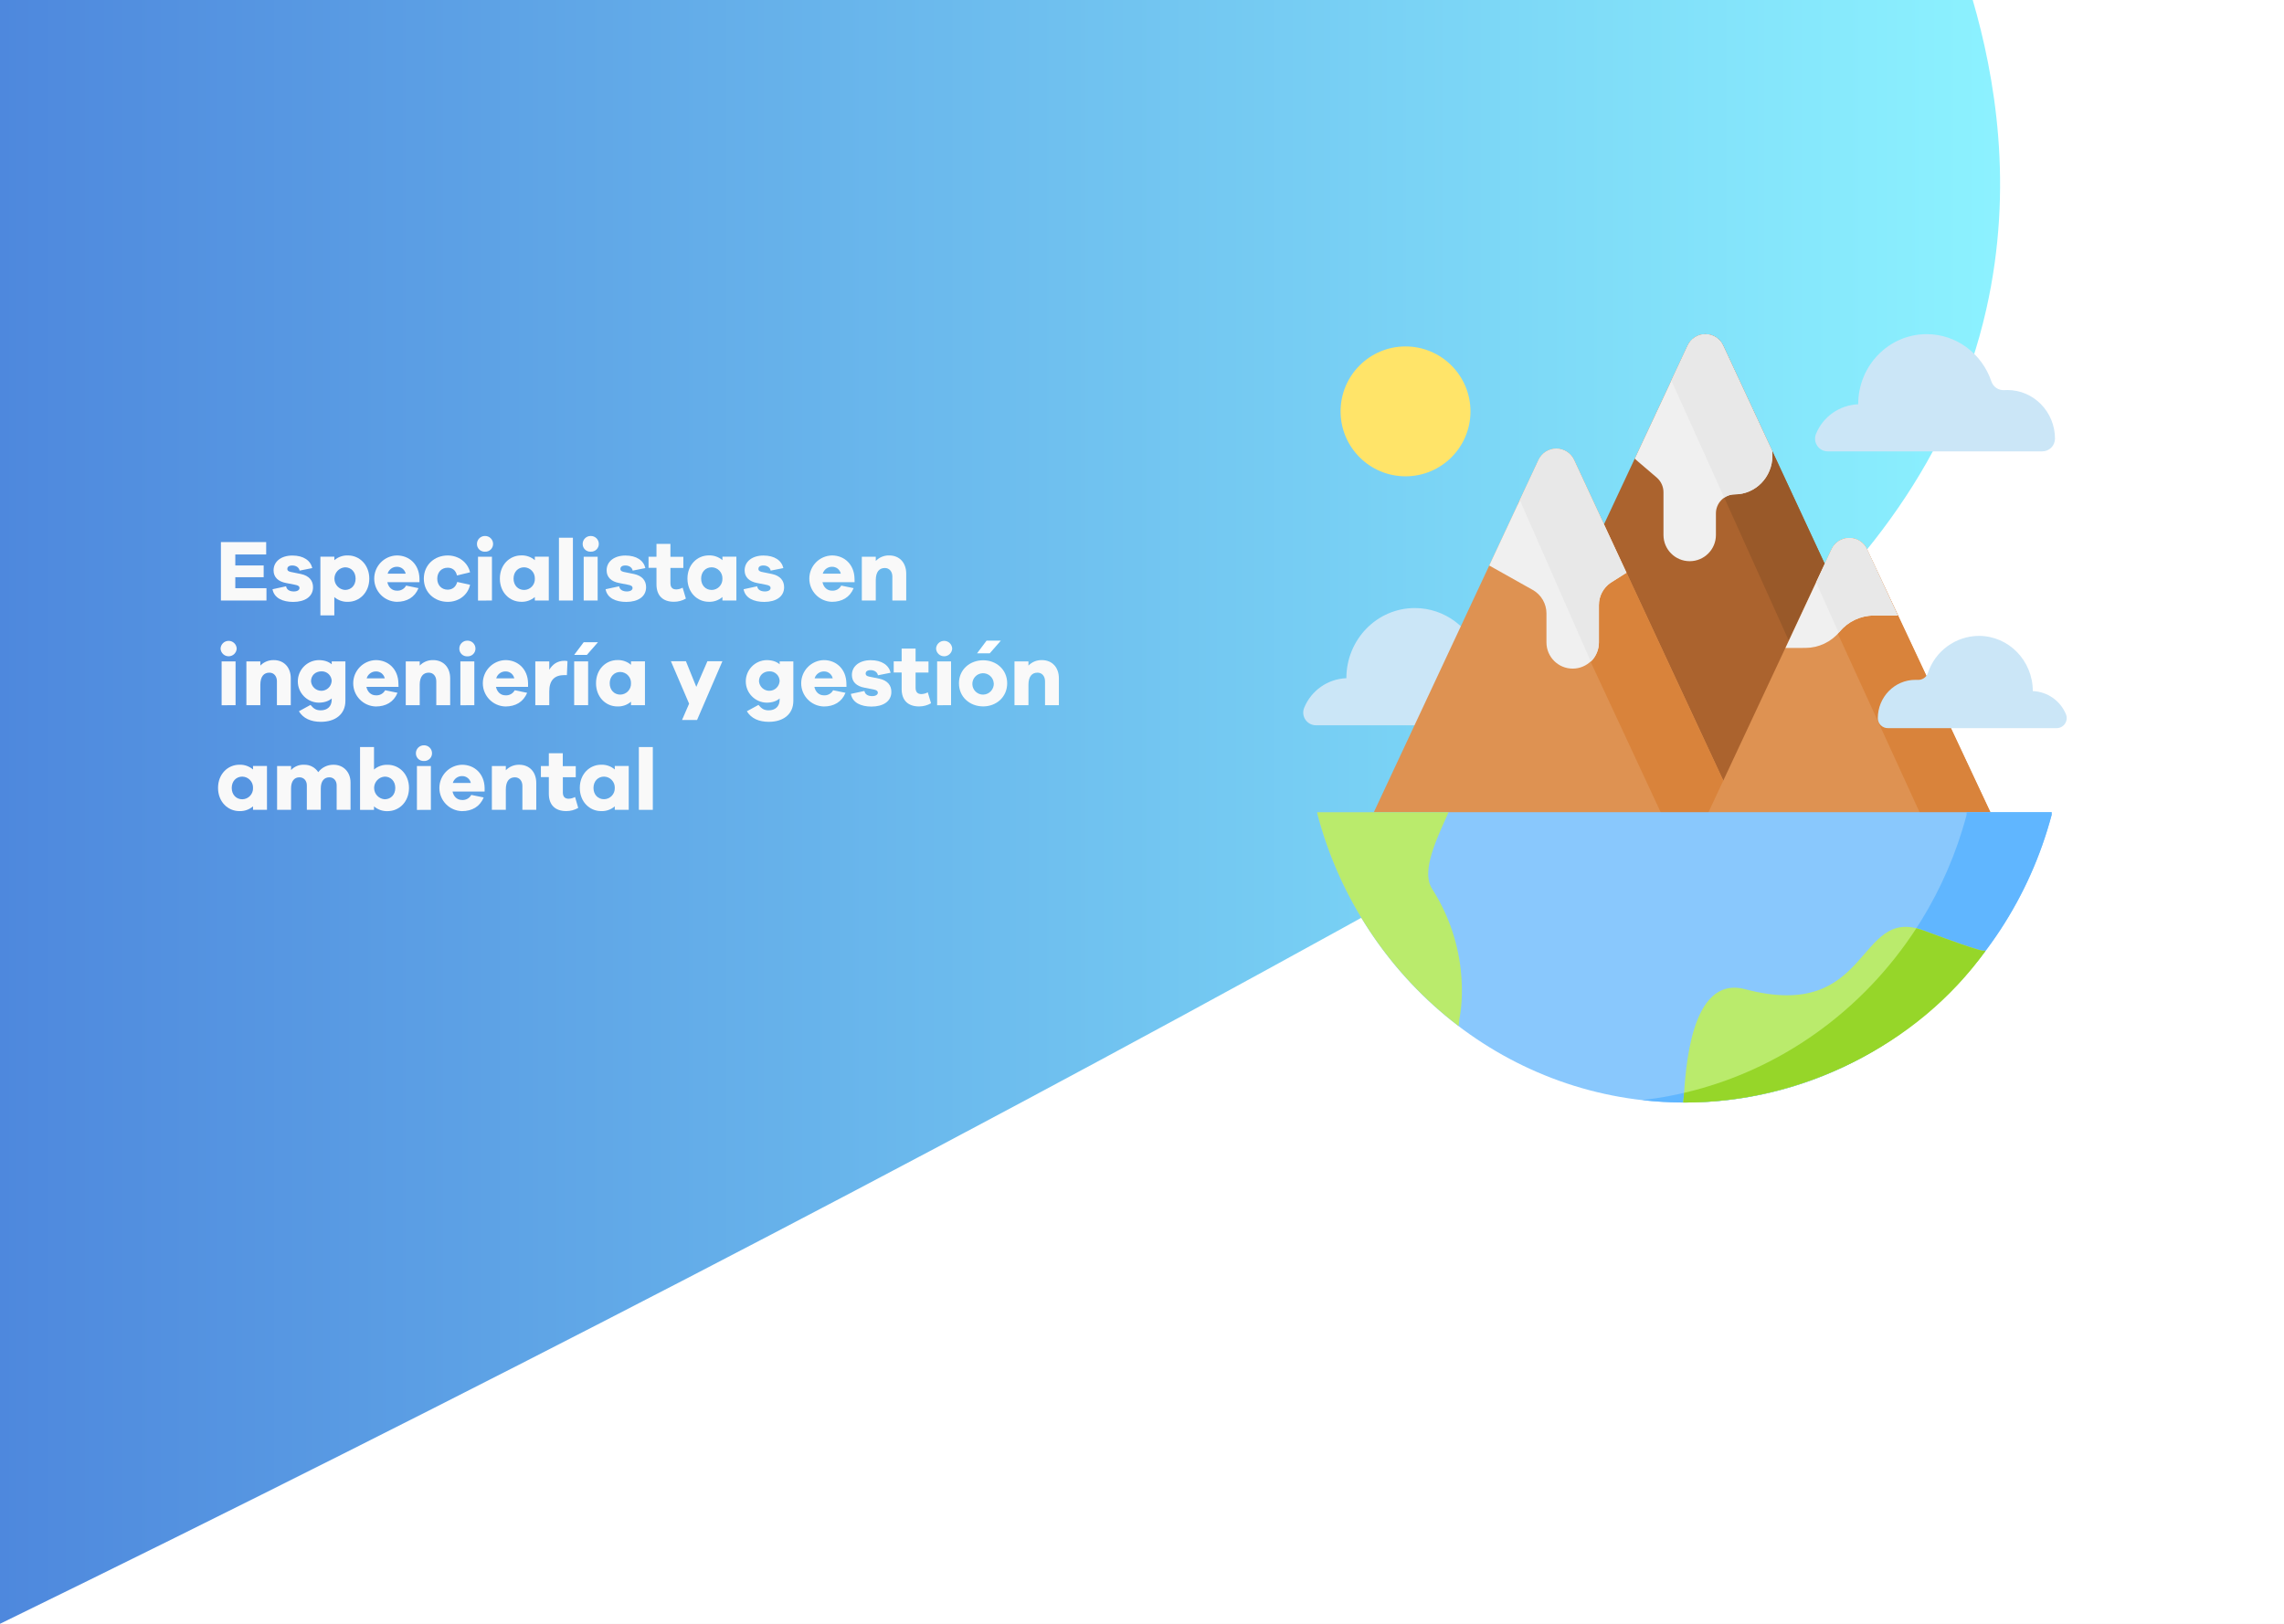
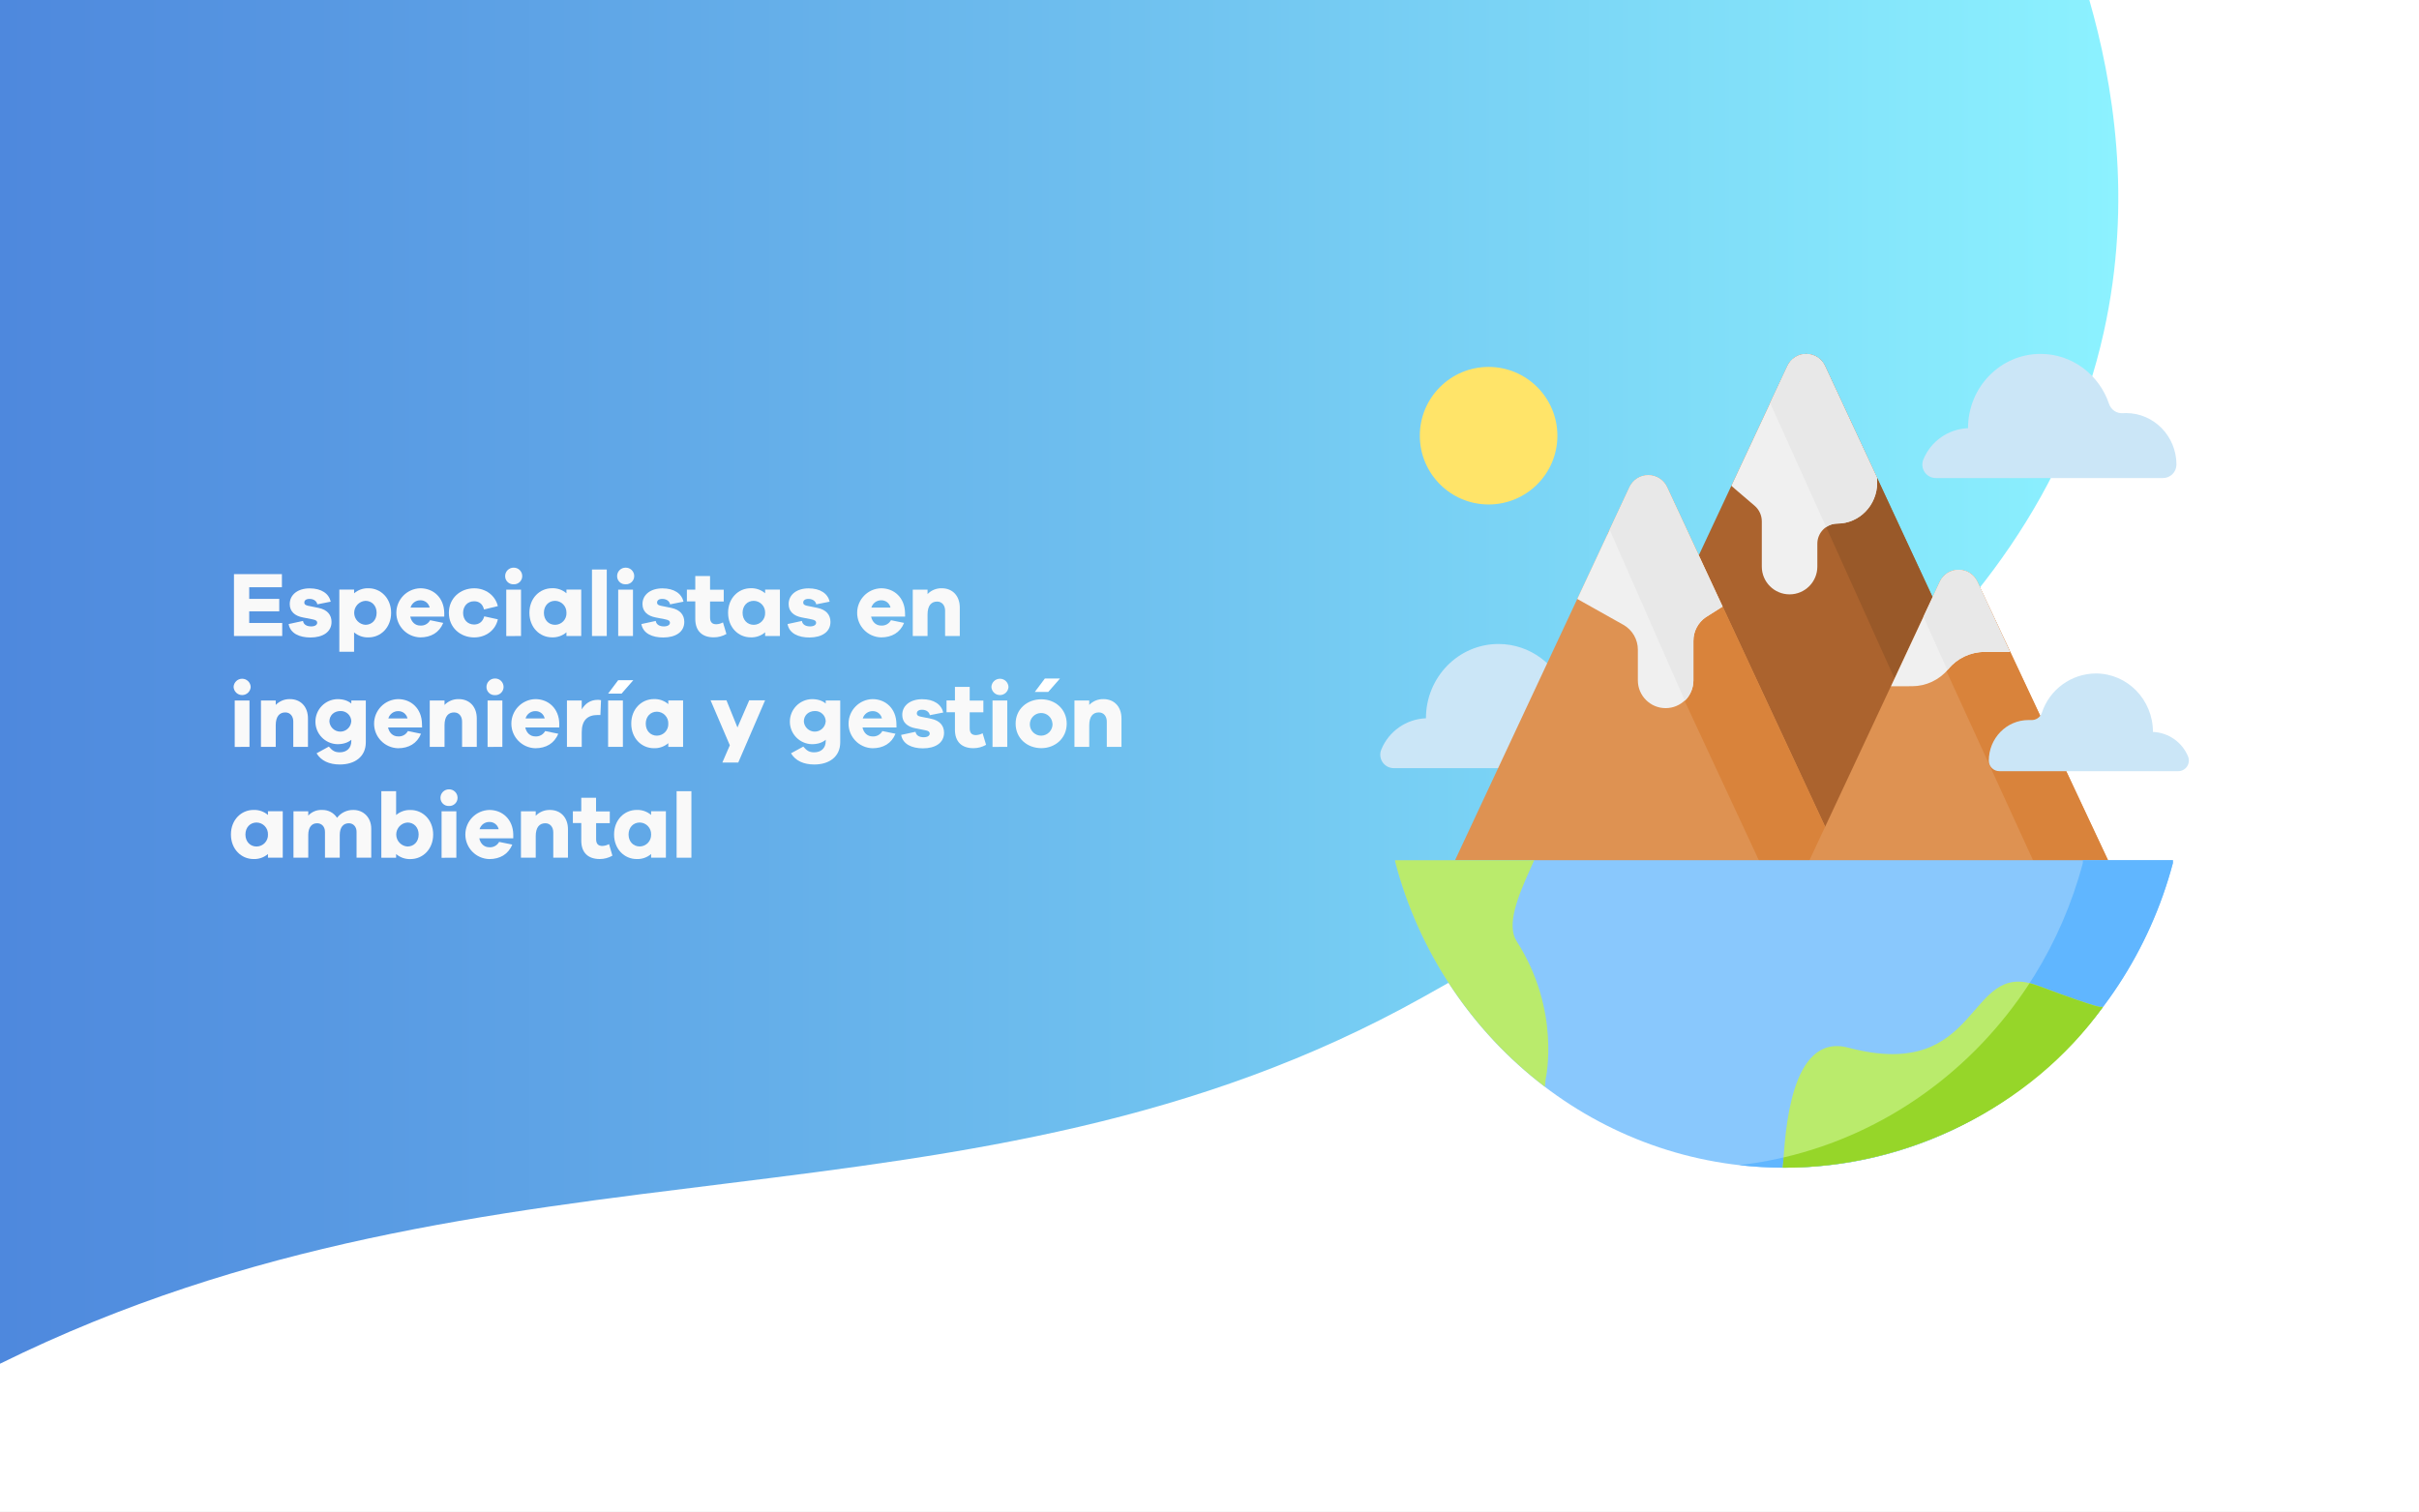
- <svg xmlns="http://www.w3.org/2000/svg" id="Capa_1" data-name="Capa 1" viewBox="0 0 1440 1024">
+ <svg xmlns="http://www.w3.org/2000/svg" id="Capa_1" data-name="Capa 1" viewBox="0 0 1440 900">
  <defs>
    <style>.cls-1{fill:#fff;}.cls-2{fill:url(#Degradado_sin_nombre_29);}.cls-3{fill:#cbe6f7;}.cls-4{fill:#ab632e;}.cls-5{fill:#995929;}.cls-6{fill:#de9252;}.cls-7{fill:#d9833b;}.cls-8{fill:#f0f0f0;}.cls-9{fill:#e8e8e8;}.cls-10{fill:#89c8fd;}.cls-11{fill:#60b6ff;}.cls-12{fill:#baeb6c;}.cls-13{fill:#96d629;}.cls-14{fill:#ffe469;}.cls-15{fill:#f9f9f9;}</style>
-     <linearGradient id="Degradado_sin_nombre_29" y1="512" x2="1261" y2="512" gradientUnits="userSpaceOnUse">
+     <linearGradient id="Degradado_sin_nombre_29" y1="406" x2="1261" y2="406" gradientUnits="userSpaceOnUse">
      <stop offset="0" stop-color="#4e88dd" />
      <stop offset="1" stop-color="#8cf2ff" />
    </linearGradient>
  </defs>
-   <rect class="cls-1" width="1440" height="1024" />
-   <path class="cls-2" d="M0,1024V0H1243.75c13.9,47.85,26.1,117.23,8.56,195C1210.4,380.74,1028,485.24,847,585Q443.45,807.45,0,1024Z" />
+   <rect class="cls-1" width="1440" height="900" />
+   <path class="cls-2" d="M0,812V0H1243.75c13.9,48.56,26.1,119,8.56,197.93C1210.4,386.45,1028,492.52,847,593.77,578,744.3,295.94,665.91,0,812Z" />
  <path class="cls-3" d="M972.93,449.44c0-17-13.44-30.75-30-30.75-.65,0-1.3,0-1.94.07a8.09,8.09,0,0,1-8.19-5.54c-5.84-17.33-21.89-29.77-40.79-29.77-23.84,0-43.16,19.8-43.16,44.23v0a30,30,0,0,0-26.58,18.62,8,8,0,0,0,7.45,11.07H964.89a8,8,0,0,0,8-7.87Z" />
  <path class="cls-4" d="M987.32,381.83,1064,218a12.32,12.32,0,0,1,22.46,0l76.2,163.84-84,193Z" />
  <path class="cls-5" d="M1086.46,218a12.32,12.32,0,0,0-22.46,0l-10.26,21.92L1141.1,433.5l21.56-51.67Z" />
  <path class="cls-6" d="M860.8,523.68,970,290.2a12.32,12.32,0,0,1,22.46,0l108.2,232.48Z" />
  <path class="cls-7" d="M992.44,290.23a12.32,12.32,0,0,0-22.46,0L956.8,318.39l95.1,204.32-191,.78-.09.19,239.84-1Z" />
  <path class="cls-6" d="M1073.83,519.3l80.87-172.8a12.32,12.32,0,0,1,22.46,0l81.91,174.72Z" />
  <path class="cls-7" d="M1177.16,346.53a12.32,12.32,0,0,0-22.46,0l-10.26,21.92,71.73,156.73H1261Z" />
  <path class="cls-8" d="M966.44,372.07A17,17,0,0,1,975,386.92v18.19a16.53,16.53,0,1,0,33.06,0v-23.5a17,17,0,0,1,7.36-14.09l10-6.33-33-71a12.32,12.32,0,0,0-22.46,0l-31.06,66.43.51.28Z" />
  <path class="cls-8" d="M1044.53,301.16a12.25,12.25,0,0,1,4.25,9.32v26.89a16.53,16.53,0,1,0,33.06,0V323.91a12,12,0,0,1,11.87-12.16c13.11,0,23.73-10.88,23.73-24.32v-2.82l-31-66.62a12.32,12.32,0,0,0-22.46,0l-33.33,71.24,2.43,2.14Z" />
  <path class="cls-9" d="M1093.71,311.75c13.11,0,23.73-10.89,23.73-24.32v-2.82l-31-66.62a12.32,12.32,0,0,0-22.46,0l-10.26,21.92,33.36,73.93A11.61,11.61,0,0,1,1093.71,311.75Z" />
  <path class="cls-8" d="M1138.27,408.59a28,28,0,0,0,21.56-10.21,28,28,0,0,1,21.55-10.2h15.15l-19.37-41.65a12.32,12.32,0,0,0-22.46,0l-29,62.09Z" />
  <path class="cls-9" d="M1181.38,388.18h15.15l-19.37-41.65a12.32,12.32,0,0,0-22.46,0L1145,367.27,1159.25,399c.19-.22.39-.43.58-.66A28,28,0,0,1,1181.38,388.18Z" />
  <path class="cls-9" d="M992.44,290.23a12.32,12.32,0,0,0-22.46,0L958.2,315.38,1003,417.3a17.08,17.08,0,0,0,5.07-12.19v-23.5a17,17,0,0,1,7.36-14.09l10-6.33Z" />
  <path class="cls-10" d="M830.48,512.19h463v1.68c-27.74,104.55-120.83,181.41-231.39,181.41-110.92,0-204.24-77.35-231.65-182.41Z" />
  <path class="cls-11" d="M1239.89,512.19v1.68c-25.46,96-106,168.61-204.57,179.88a237.43,237.43,0,0,0,26.81,1.53c110.56,0,203.65-76.86,231.39-181.41v-1.68Z" />
  <path class="cls-12" d="M902.83,560.41c-6.13-9.57.49-26.3,8.82-44.54l1.62-3.67H830.48v.67a246.87,246.87,0,0,0,89.16,134.21l.5-4.84S929.38,601.91,902.83,560.41Z" />
  <path class="cls-12" d="M1212.62,586.75c-42.62-15.88-32.29,58.24-112.38,37.06-35.11-9.28-37.46,52.94-38.76,68.82l-.27,2.64h.92c77.16,0,145.8-37.44,189.66-95.59l-1.06-.36S1255.25,602.64,1212.62,586.75Z" />
  <path class="cls-12" d="M1238.4,615.9a1.07,1.07,0,0,0-.14.16A1.07,1.07,0,0,1,1238.4,615.9Z" />
  <path class="cls-13" d="M1212.62,586.76a39.39,39.39,0,0,0-4.43-1.36c-33.55,51.69-85.6,89.61-146.44,103.78-.1,1.32-.18,2.48-.27,3.46l-.27,2.64c73.26.28,147.65-35.48,190.58-95.58l-1.06-.36S1255.25,602.65,1212.62,586.76Z" />
  <path class="cls-3" d="M1295.62,276.71c0-17-13.44-30.75-30-30.75-.65,0-1.3,0-1.94.07a8.08,8.08,0,0,1-8.19-5.54c-5.84-17.33-21.89-29.77-40.79-29.77-23.84,0-43.16,19.8-43.16,44.23v0a30,30,0,0,0-26.58,18.62,8,8,0,0,0,7.45,11.07h135.19a8,8,0,0,0,8-7.86Z" />
  <path class="cls-3" d="M1183.91,452.94c0-13.37,10.57-24.21,23.62-24.21.5,0,1,0,1.47,0a6.39,6.39,0,0,0,6.49-4.32A34.07,34.07,0,0,1,1247.62,401c18.77,0,34,15.58,34,34.81v0a23.66,23.66,0,0,1,20.91,14.63,6.34,6.34,0,0,1-5.9,8.74H1190.26a6.29,6.29,0,0,1-6.35-6.19Z" />
  <path class="cls-14" d="M927.1,259.47a40.95,40.95,0,1,1-41-41A41,41,0,0,1,927.1,259.47Z" />
  <path class="cls-15" d="M168,378.7H139.28V341.85h28.54v7.81H148.35v6.93h17.88V364H148.35v6.93H168Z" />
  <path class="cls-15" d="M180.37,369.73c.38,2.37,2.52,3.25,4.89,3.25s3.57-1,3.57-2.2c0-.94-.71-1.65-2.75-2l-5.6-1.1c-5.12-.93-8-3.68-8-8,0-5.67,4.89-9.35,11.87-9.35s11.44,3.13,12.54,7.92l-8,1.59c-.27-1.7-1.92-3.24-4.62-3.24-2.36,0-3.13,1.15-3.13,2.14,0,.77.33,1.54,2.09,1.92l6.49,1.32c5.22,1.1,7.64,4.24,7.64,8.31,0,6.1-5.28,9.29-12.54,9.29-6.48,0-12-2.36-13-8Z" />
  <path class="cls-15" d="M232.83,364.89c0,8.75-6.16,14.63-13.47,14.63a12.44,12.44,0,0,1-8.58-3v11.55H202v-37h8.8v2.2a12.44,12.44,0,0,1,8.58-3C226.67,350.27,232.83,356.21,232.83,364.89Zm-8.63,0c0-4.23-2.81-7.14-6.66-7.14a7.16,7.16,0,0,0,0,14.29C221.39,372,224.2,369.18,224.2,364.89Z" />
  <path class="cls-15" d="M264.46,367.15H244.22c.72,3.3,3,5.33,5.94,5.33a6.12,6.12,0,0,0,5.88-3.19l7.81,1.6c-2.36,5.83-7.37,8.63-13.69,8.63a14.63,14.63,0,0,1,.05-29.25c7.81,0,14.08,5.61,14.25,14.62Zm-20.07-5.39h11.38a5.52,5.52,0,0,0-5.56-4.34A6,6,0,0,0,244.39,361.76Z" />
  <path class="cls-15" d="M288.27,367l8.09,1.76c-1.38,6.55-7.21,10.78-14.08,10.78-8.25,0-15.07-5.88-15.07-14.63s6.82-14.62,15.07-14.62c6.71,0,12.54,4.12,14.08,10.61l-8.25,2c-.77-3.35-3-4.89-5.83-4.89-4,0-6.6,2.91-6.6,6.92s2.64,6.93,6.6,6.93C285.08,371.82,287.34,370.34,288.27,367Z" />
  <path class="cls-15" d="M310.88,343a4.86,4.86,0,0,1-5.12,4.9,4.81,4.81,0,0,1-5.05-4.9,5,5,0,0,1,5.05-5A5,5,0,0,1,310.88,343Zm-9.51,35.75V351.09h8.79V378.7Z" />
  <path class="cls-15" d="M346,378.7h-8.8v-2.2a12.44,12.44,0,0,1-8.58,3c-7.31,0-13.47-5.88-13.47-14.63s6.16-14.62,13.47-14.62a12.44,12.44,0,0,1,8.58,3v-2.2H346Zm-8.8-13.81a6.88,6.88,0,0,0-6.76-7.14c-3.85,0-6.66,2.91-6.66,7.14s2.81,7.15,6.66,7.15A6.85,6.85,0,0,0,337.22,364.89Z" />
  <path class="cls-15" d="M352.4,378.7V339.1h8.8v39.6Z" />
  <path class="cls-15" d="M377.54,343a4.86,4.86,0,0,1-5.12,4.9,4.81,4.81,0,0,1-5.06-4.9,5,5,0,0,1,5.06-5A5,5,0,0,1,377.54,343ZM368,378.7V351.09h8.8V378.7Z" />
  <path class="cls-15" d="M390.35,369.73c.39,2.37,2.53,3.25,4.9,3.25s3.57-1,3.57-2.2c0-.94-.71-1.65-2.75-2l-5.61-1.1c-5.11-.93-8-3.68-8-8,0-5.67,4.9-9.35,11.88-9.35s11.44,3.13,12.54,7.92l-8,1.59c-.27-1.7-1.92-3.24-4.62-3.24-2.36,0-3.13,1.15-3.13,2.14,0,.77.33,1.54,2.09,1.92l6.49,1.32c5.22,1.1,7.64,4.24,7.64,8.31,0,6.1-5.28,9.29-12.54,9.29-6.49,0-12-2.36-13-8Z" />
  <path class="cls-15" d="M432.43,377.49a15.06,15.06,0,0,1-7.54,2c-6.87,0-11-3.74-11-11V358.08h-5v-7h5V343h8.8v8.14h8.14v7h-8.14v9.56c0,2.86,1.38,4,3.69,4a9,9,0,0,0,4-1.1Z" />
  <path class="cls-15" d="M464.27,378.7h-8.8v-2.2a12.44,12.44,0,0,1-8.58,3c-7.31,0-13.47-5.88-13.47-14.63s6.16-14.62,13.47-14.62a12.44,12.44,0,0,1,8.58,3v-2.2h8.8Zm-8.8-13.81a6.88,6.88,0,0,0-6.76-7.14c-3.85,0-6.66,2.91-6.66,7.14s2.81,7.15,6.66,7.15A6.85,6.85,0,0,0,455.47,364.89Z" />
  <path class="cls-15" d="M477.36,369.73c.39,2.37,2.53,3.25,4.9,3.25s3.57-1,3.57-2.2c0-.94-.71-1.65-2.75-2l-5.61-1.1c-5.11-.93-8-3.68-8-8,0-5.67,4.9-9.35,11.88-9.35s11.44,3.13,12.54,7.92l-8,1.59c-.27-1.7-1.92-3.24-4.62-3.24-2.36,0-3.13,1.15-3.13,2.14,0,.77.33,1.54,2.09,1.92l6.49,1.32c5.22,1.1,7.64,4.24,7.64,8.31,0,6.1-5.28,9.29-12.54,9.29-6.49,0-12-2.36-13-8Z" />
  <path class="cls-15" d="M538.8,367.15H518.56c.71,3.3,3,5.33,5.94,5.33a6.12,6.12,0,0,0,5.88-3.19l7.81,1.6c-2.36,5.83-7.37,8.63-13.69,8.63a14.63,14.63,0,0,1,0-29.25c7.81,0,14.08,5.61,14.25,14.62Zm-20.08-5.39h11.39a5.52,5.52,0,0,0-5.56-4.34A6.06,6.06,0,0,0,518.72,361.76Z" />
  <path class="cls-15" d="M571.35,361.76V378.7h-8.74V363.63c0-3.24-1.92-5.44-4.73-5.44-3.46,0-5.72,2.36-5.72,7.69V378.7h-8.8V351.09h8.8v2.64a11.39,11.39,0,0,1,8.47-3.46C567.07,350.27,571.35,354.83,571.35,361.76Z" />
  <path class="cls-15" d="M149.23,409a5.09,5.09,0,0,1-10.17,0,5.09,5.09,0,0,1,10.17,0Zm-9.51,35.75V417.09h8.8V444.7Z" />
  <path class="cls-15" d="M183.33,427.76V444.7h-8.74V429.63c0-3.24-1.93-5.44-4.73-5.44-3.47,0-5.72,2.36-5.72,7.69V444.7h-8.8V417.09h8.8v2.64a11.37,11.37,0,0,1,8.47-3.46C179,416.27,183.33,420.83,183.33,427.76Z" />
  <path class="cls-15" d="M217.76,442c0,8.52-6.49,13.2-15.45,13.2-6.33,0-11.16-2.2-13.86-6.66l7.31-4c2.09,2.48,3.63,3.41,6.49,3.41,4,0,6.88-2.36,6.88-6.71v-.77c-2,1.71-4.73,2.64-8.31,2.64a13.42,13.42,0,0,1,0-26.83c3.58,0,6.33.93,8.31,2.64v-1.82h8.63Zm-8.63-12.38a6.23,6.23,0,0,0-6.44-6.26c-3.85,0-6.6,2.58-6.6,6.26a6.52,6.52,0,0,0,13,0Z" />
  <path class="cls-15" d="M251.26,433.15H231c.71,3.3,3,5.33,5.94,5.33a6.12,6.12,0,0,0,5.88-3.19l7.81,1.6c-2.36,5.83-7.37,8.63-13.69,8.63a14.63,14.63,0,0,1,0-29.25c7.81,0,14.08,5.61,14.25,14.62Zm-20.08-5.39h11.39a5.52,5.52,0,0,0-5.56-4.34A6.06,6.06,0,0,0,231.18,427.76Z" />
  <path class="cls-15" d="M283.82,427.76V444.7h-8.75V429.63c0-3.24-1.92-5.44-4.73-5.44-3.46,0-5.72,2.36-5.72,7.69V444.7h-8.8V417.09h8.8v2.64a11.39,11.39,0,0,1,8.47-3.46C279.53,416.27,283.82,420.83,283.82,427.76Z" />
  <path class="cls-15" d="M299.77,409a4.86,4.86,0,0,1-5.12,4.9,4.81,4.81,0,0,1-5.06-4.9,5,5,0,0,1,5.06-5A5,5,0,0,1,299.77,409Zm-9.52,35.75V417.09h8.8V444.7Z" />
  <path class="cls-15" d="M332.93,433.15H312.69c.72,3.3,3,5.33,5.94,5.33a6.13,6.13,0,0,0,5.89-3.19l7.81,1.6c-2.37,5.83-7.37,8.63-13.7,8.63a14.63,14.63,0,0,1,.06-29.25c7.81,0,14.08,5.61,14.24,14.62Zm-20.07-5.39h11.38a5.5,5.5,0,0,0-5.55-4.34A6,6,0,0,0,312.86,427.76Z" />
  <path class="cls-15" d="M357.79,416.93l-.38,8.8h-1.6c-6.16,0-9.51,3.19-9.51,10.33v8.64h-8.8V417.09h8.8v5.28c2-3.3,5-5.66,9.51-5.66A7.33,7.33,0,0,1,357.79,416.93Z" />
  <path class="cls-15" d="M362,444.7V417.09h8.8V444.7Z" />
  <path class="cls-15" d="M406.63,444.7h-8.8v-2.2a12.44,12.44,0,0,1-8.58,3c-7.31,0-13.47-5.88-13.47-14.63s6.16-14.62,13.47-14.62a12.44,12.44,0,0,1,8.58,3v-2.2h8.8Zm-8.8-13.81a6.88,6.88,0,0,0-6.76-7.14c-3.85,0-6.66,2.91-6.66,7.14s2.81,7.15,6.66,7.15A6.85,6.85,0,0,0,397.83,430.89Z" />
  <path class="cls-15" d="M439.47,454.05H430l4.46-10.29L423,417h9.46L439,433.15,446,417h9.45Z" />
  <path class="cls-15" d="M500.18,442c0,8.52-6.49,13.2-15.45,13.2-6.32,0-11.16-2.2-13.86-6.66l7.32-4c2.09,2.48,3.63,3.41,6.48,3.41,4,0,6.88-2.36,6.88-6.71v-.77c-2,1.71-4.73,2.64-8.3,2.64a13.42,13.42,0,0,1,0-26.83c3.57,0,6.32.93,8.3,2.64v-1.82h8.63Zm-8.63-12.38a6.23,6.23,0,0,0-6.44-6.26c-3.84,0-6.59,2.58-6.59,6.26a6.52,6.52,0,0,0,13,0Z" />
  <path class="cls-15" d="M533.68,433.15H513.44c.71,3.3,3,5.33,5.94,5.33a6.12,6.12,0,0,0,5.88-3.19l7.81,1.6c-2.36,5.83-7.37,8.63-13.69,8.63a14.63,14.63,0,0,1,0-29.25c7.81,0,14.08,5.61,14.25,14.62Zm-20.08-5.39H525a5.52,5.52,0,0,0-5.56-4.34A6.06,6.06,0,0,0,513.6,427.76Z" />
  <path class="cls-15" d="M545,435.73c.38,2.37,2.52,3.25,4.89,3.25s3.57-1,3.57-2.2c0-.94-.71-1.65-2.75-2l-5.61-1.1c-5.11-.93-8-3.68-8-8,0-5.67,4.89-9.35,11.87-9.35s11.44,3.13,12.54,7.92l-8,1.59c-.27-1.7-1.92-3.24-4.62-3.24-2.36,0-3.13,1.15-3.13,2.14,0,.77.33,1.54,2.09,1.92l6.49,1.32c5.22,1.1,7.64,4.24,7.64,8.31,0,6.1-5.28,9.29-12.54,9.29-6.48,0-12-2.36-13-8Z" />
  <path class="cls-15" d="M587,443.49a15.06,15.06,0,0,1-7.54,2c-6.87,0-11-3.74-11-11V424.08h-5v-7h5V409h8.79v8.14h8.14v7h-8.14v9.56c0,2.86,1.38,4,3.69,4a9,9,0,0,0,4-1.1Z" />
  <path class="cls-15" d="M600.34,409a5.09,5.09,0,0,1-10.17,0,5.09,5.09,0,0,1,10.17,0Zm-9.51,35.75V417.09h8.79V444.7Z" />
  <path class="cls-15" d="M635,430.89c0,8.75-6.93,14.58-15.12,14.58-8.36,0-15.29-5.83-15.29-14.58s6.93-14.51,15.29-14.51C628.11,416.38,635,422.21,635,430.89Zm-8.47,0a6.75,6.75,0,1,0-6.65,7.15A6.86,6.86,0,0,0,626.57,430.89Z" />
  <path class="cls-15" d="M667.6,427.76V444.7h-8.74V429.63c0-3.24-1.93-5.44-4.73-5.44-3.47,0-5.72,2.36-5.72,7.69V444.7h-8.8V417.09h8.8v2.64a11.37,11.37,0,0,1,8.47-3.46C663.31,416.27,667.6,420.83,667.6,427.76Z" />
  <path class="cls-15" d="M168.32,510.7h-8.8v-2.2a12.47,12.47,0,0,1-8.58,3c-7.31,0-13.47-5.88-13.47-14.63s6.16-14.62,13.47-14.62a12.47,12.47,0,0,1,8.58,3v-2.2h8.8Zm-8.8-13.81a6.88,6.88,0,0,0-6.77-7.14c-3.85,0-6.65,2.91-6.65,7.14s2.8,7.15,6.65,7.15A6.85,6.85,0,0,0,159.52,496.89Z" />
  <path class="cls-15" d="M221,493.43V510.7h-8.74V495.3c0-3.13-2-5.11-4.62-5.11-3.24,0-5.39,2.36-5.39,7V510.7h-8.8V495.3c0-3.13-2-5.11-4.67-5.11-3.19,0-5.28,2.36-5.28,7V510.7h-8.8V483.09h8.8v2.53a10.44,10.44,0,0,1,8.14-3.35,10.24,10.24,0,0,1,9,4.67,11.9,11.9,0,0,1,9.79-4.67C216.33,482.27,221,486.72,221,493.43Z" />
  <path class="cls-15" d="M257.86,496.89c0,8.75-6.16,14.63-13.48,14.63a12.47,12.47,0,0,1-8.58-3v2.2H227V471.1h8.8v14.19a12.47,12.47,0,0,1,8.58-3C251.7,482.27,257.86,488.21,257.86,496.89Zm-8.64,0c0-4.23-2.8-7.14-6.65-7.14a7.16,7.16,0,0,0,0,14.29C246.42,504,249.22,501.18,249.22,496.89Z" />
  <path class="cls-15" d="M272.38,475a4.86,4.86,0,0,1-5.12,4.9,4.81,4.81,0,0,1-5.05-4.9,5,5,0,0,1,5.05-5A5,5,0,0,1,272.38,475Zm-9.52,35.75V483.09h8.8V510.7Z" />
  <path class="cls-15" d="M305.54,499.15H285.3c.72,3.3,3,5.33,5.94,5.33a6.13,6.13,0,0,0,5.89-3.19l7.81,1.6c-2.37,5.83-7.37,8.63-13.7,8.63a14.63,14.63,0,0,1,.06-29.25c7.81,0,14.08,5.61,14.24,14.62Zm-20.07-5.39h11.38a5.5,5.5,0,0,0-5.55-4.34A6,6,0,0,0,285.47,493.76Z" />
  <path class="cls-15" d="M338.1,493.76V510.7h-8.74V495.63c0-3.25-1.93-5.44-4.73-5.44-3.47,0-5.72,2.36-5.72,7.69V510.7h-8.8V483.09h8.8v2.64a11.37,11.37,0,0,1,8.47-3.46C333.81,482.27,338.1,486.83,338.1,493.76Z" />
  <path class="cls-15" d="M364.56,509.49a15.06,15.06,0,0,1-7.54,2c-6.87,0-11-3.74-11-11V490.08h-5v-7h5V475h8.8v8.14H363v7h-8.14v9.56c0,2.86,1.38,4,3.69,4a9,9,0,0,0,4-1.1Z" />
  <path class="cls-15" d="M396.4,510.7h-8.8v-2.2a12.44,12.44,0,0,1-8.58,3c-7.31,0-13.47-5.88-13.47-14.63s6.16-14.62,13.47-14.62a12.44,12.44,0,0,1,8.58,3v-2.2h8.8Zm-8.8-13.81a6.88,6.88,0,0,0-6.76-7.14c-3.85,0-6.66,2.91-6.66,7.14S377,504,380.84,504A6.85,6.85,0,0,0,387.6,496.89Z" />
  <path class="cls-15" d="M402.78,510.7V471.1h8.8v39.6Z" />
  <polygon class="cls-1" points="616 412 624 412 631 404 622 404 616 412" />
  <polygon class="cls-1" points="362 413 370 413 377 405 368 405 362 413" />
</svg>
